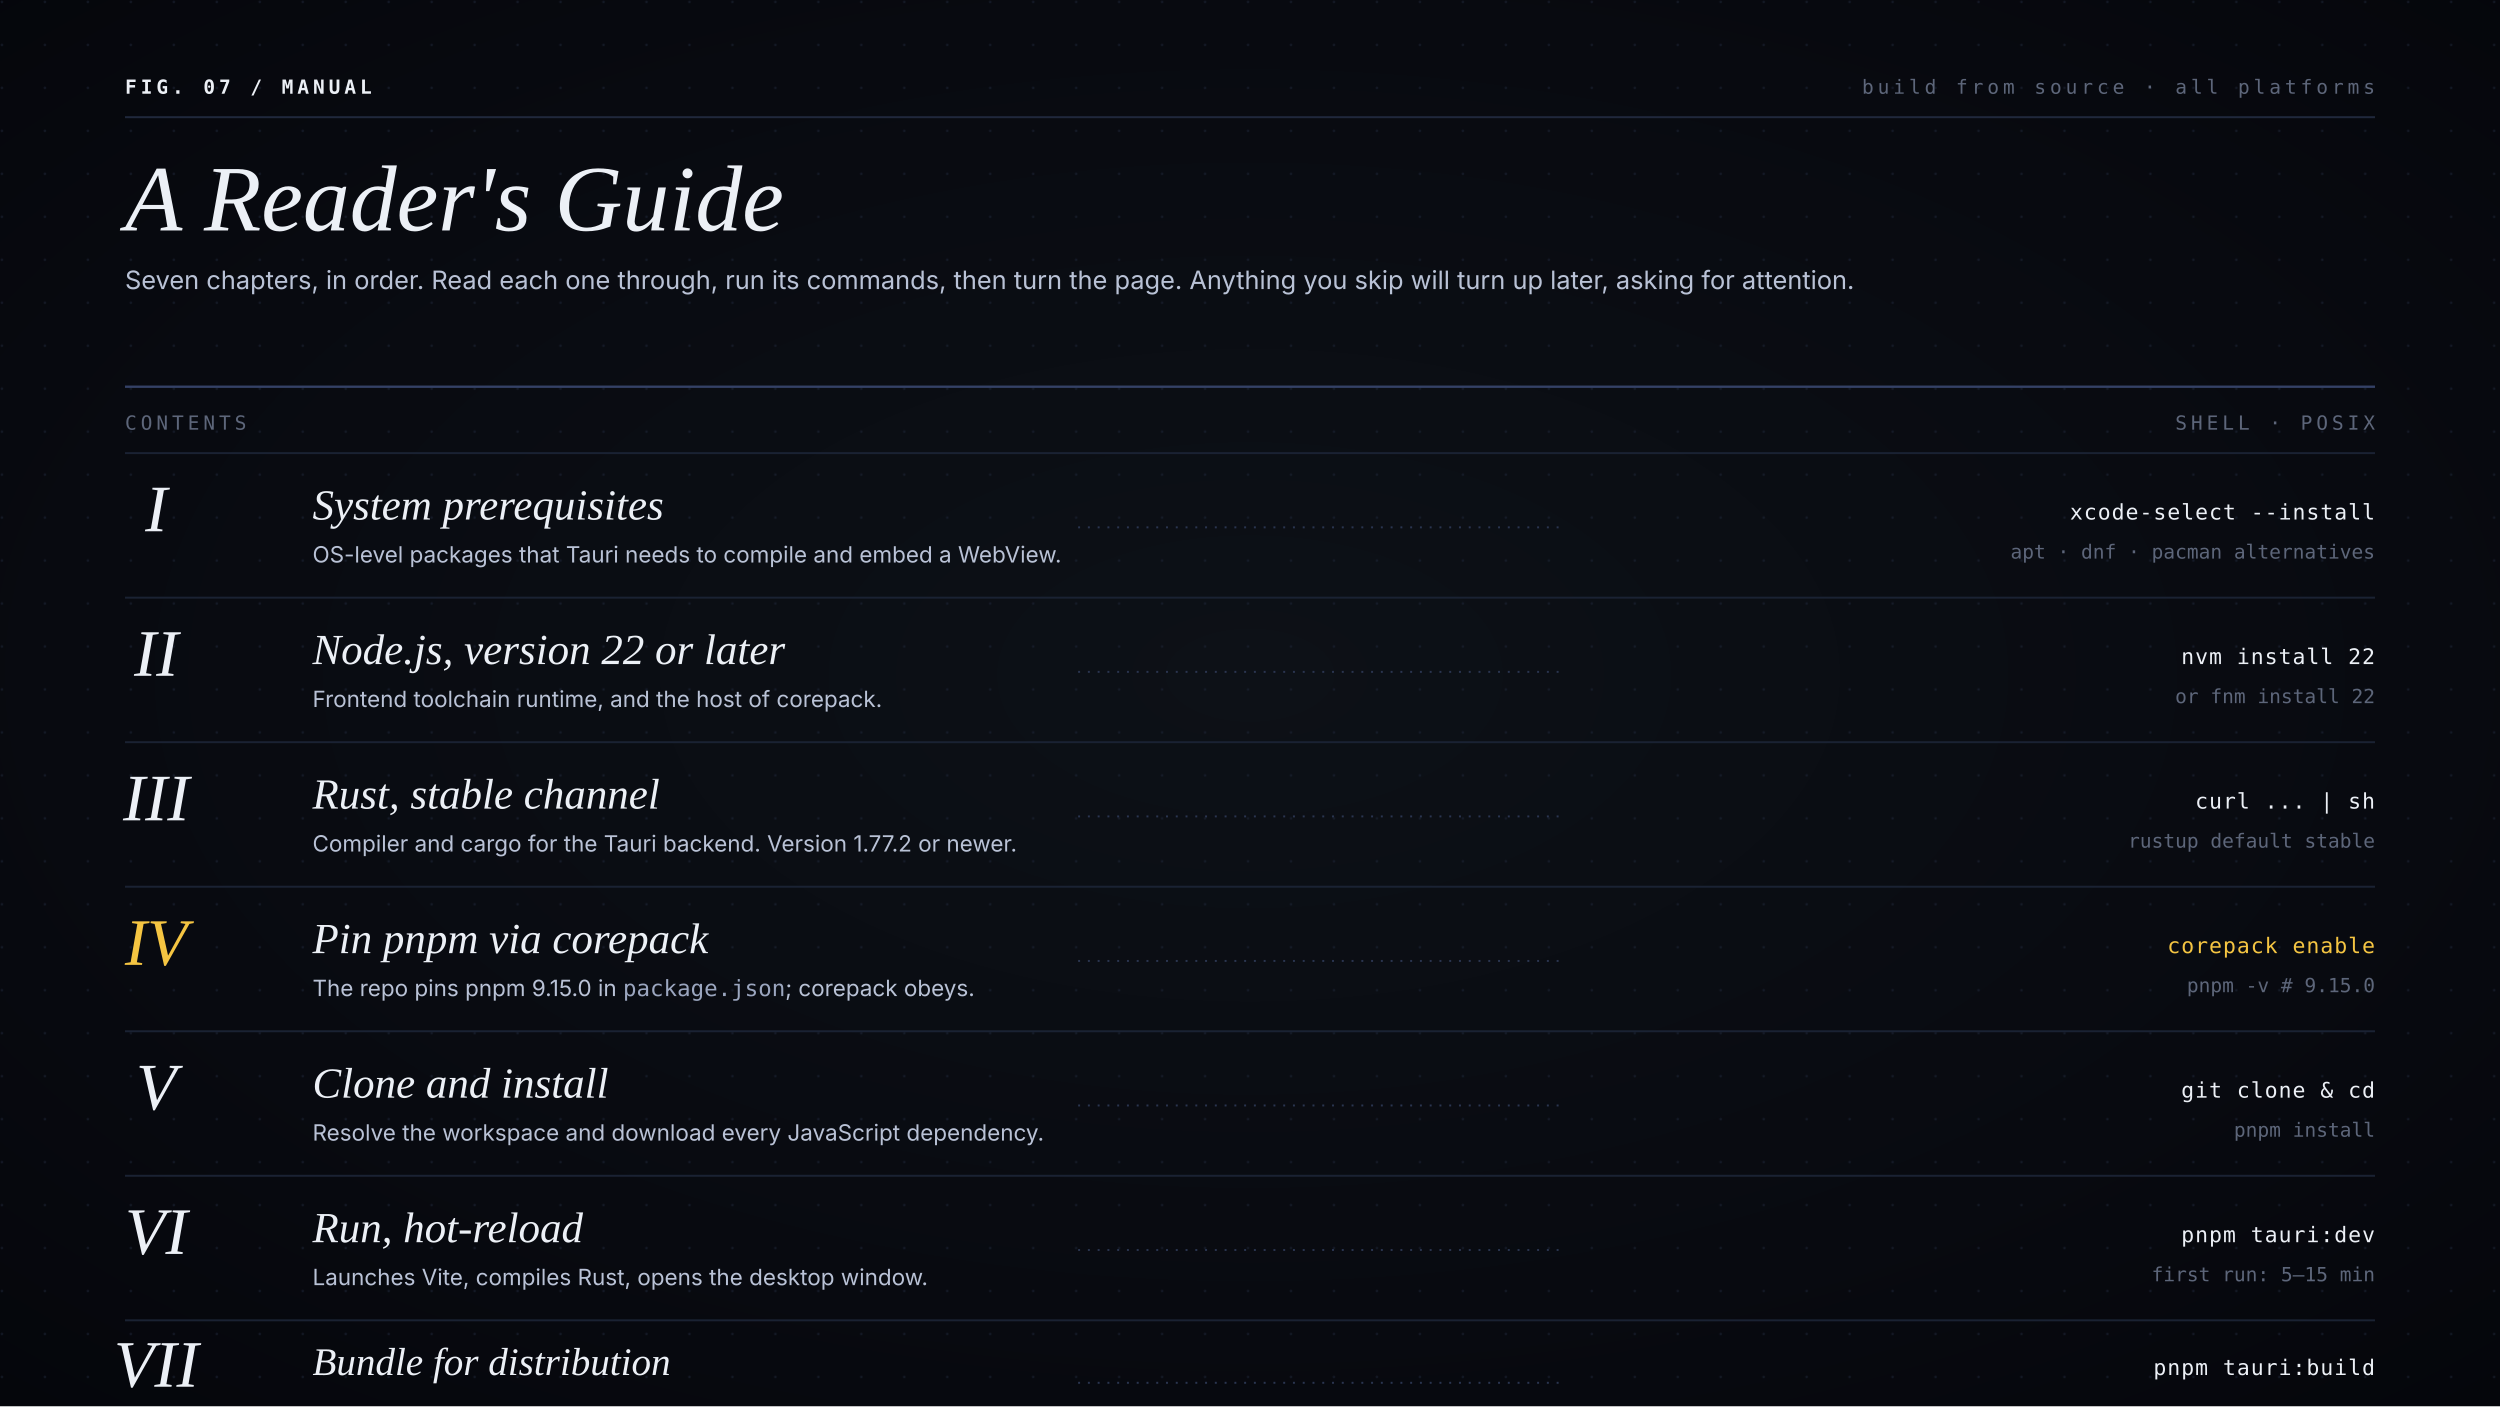
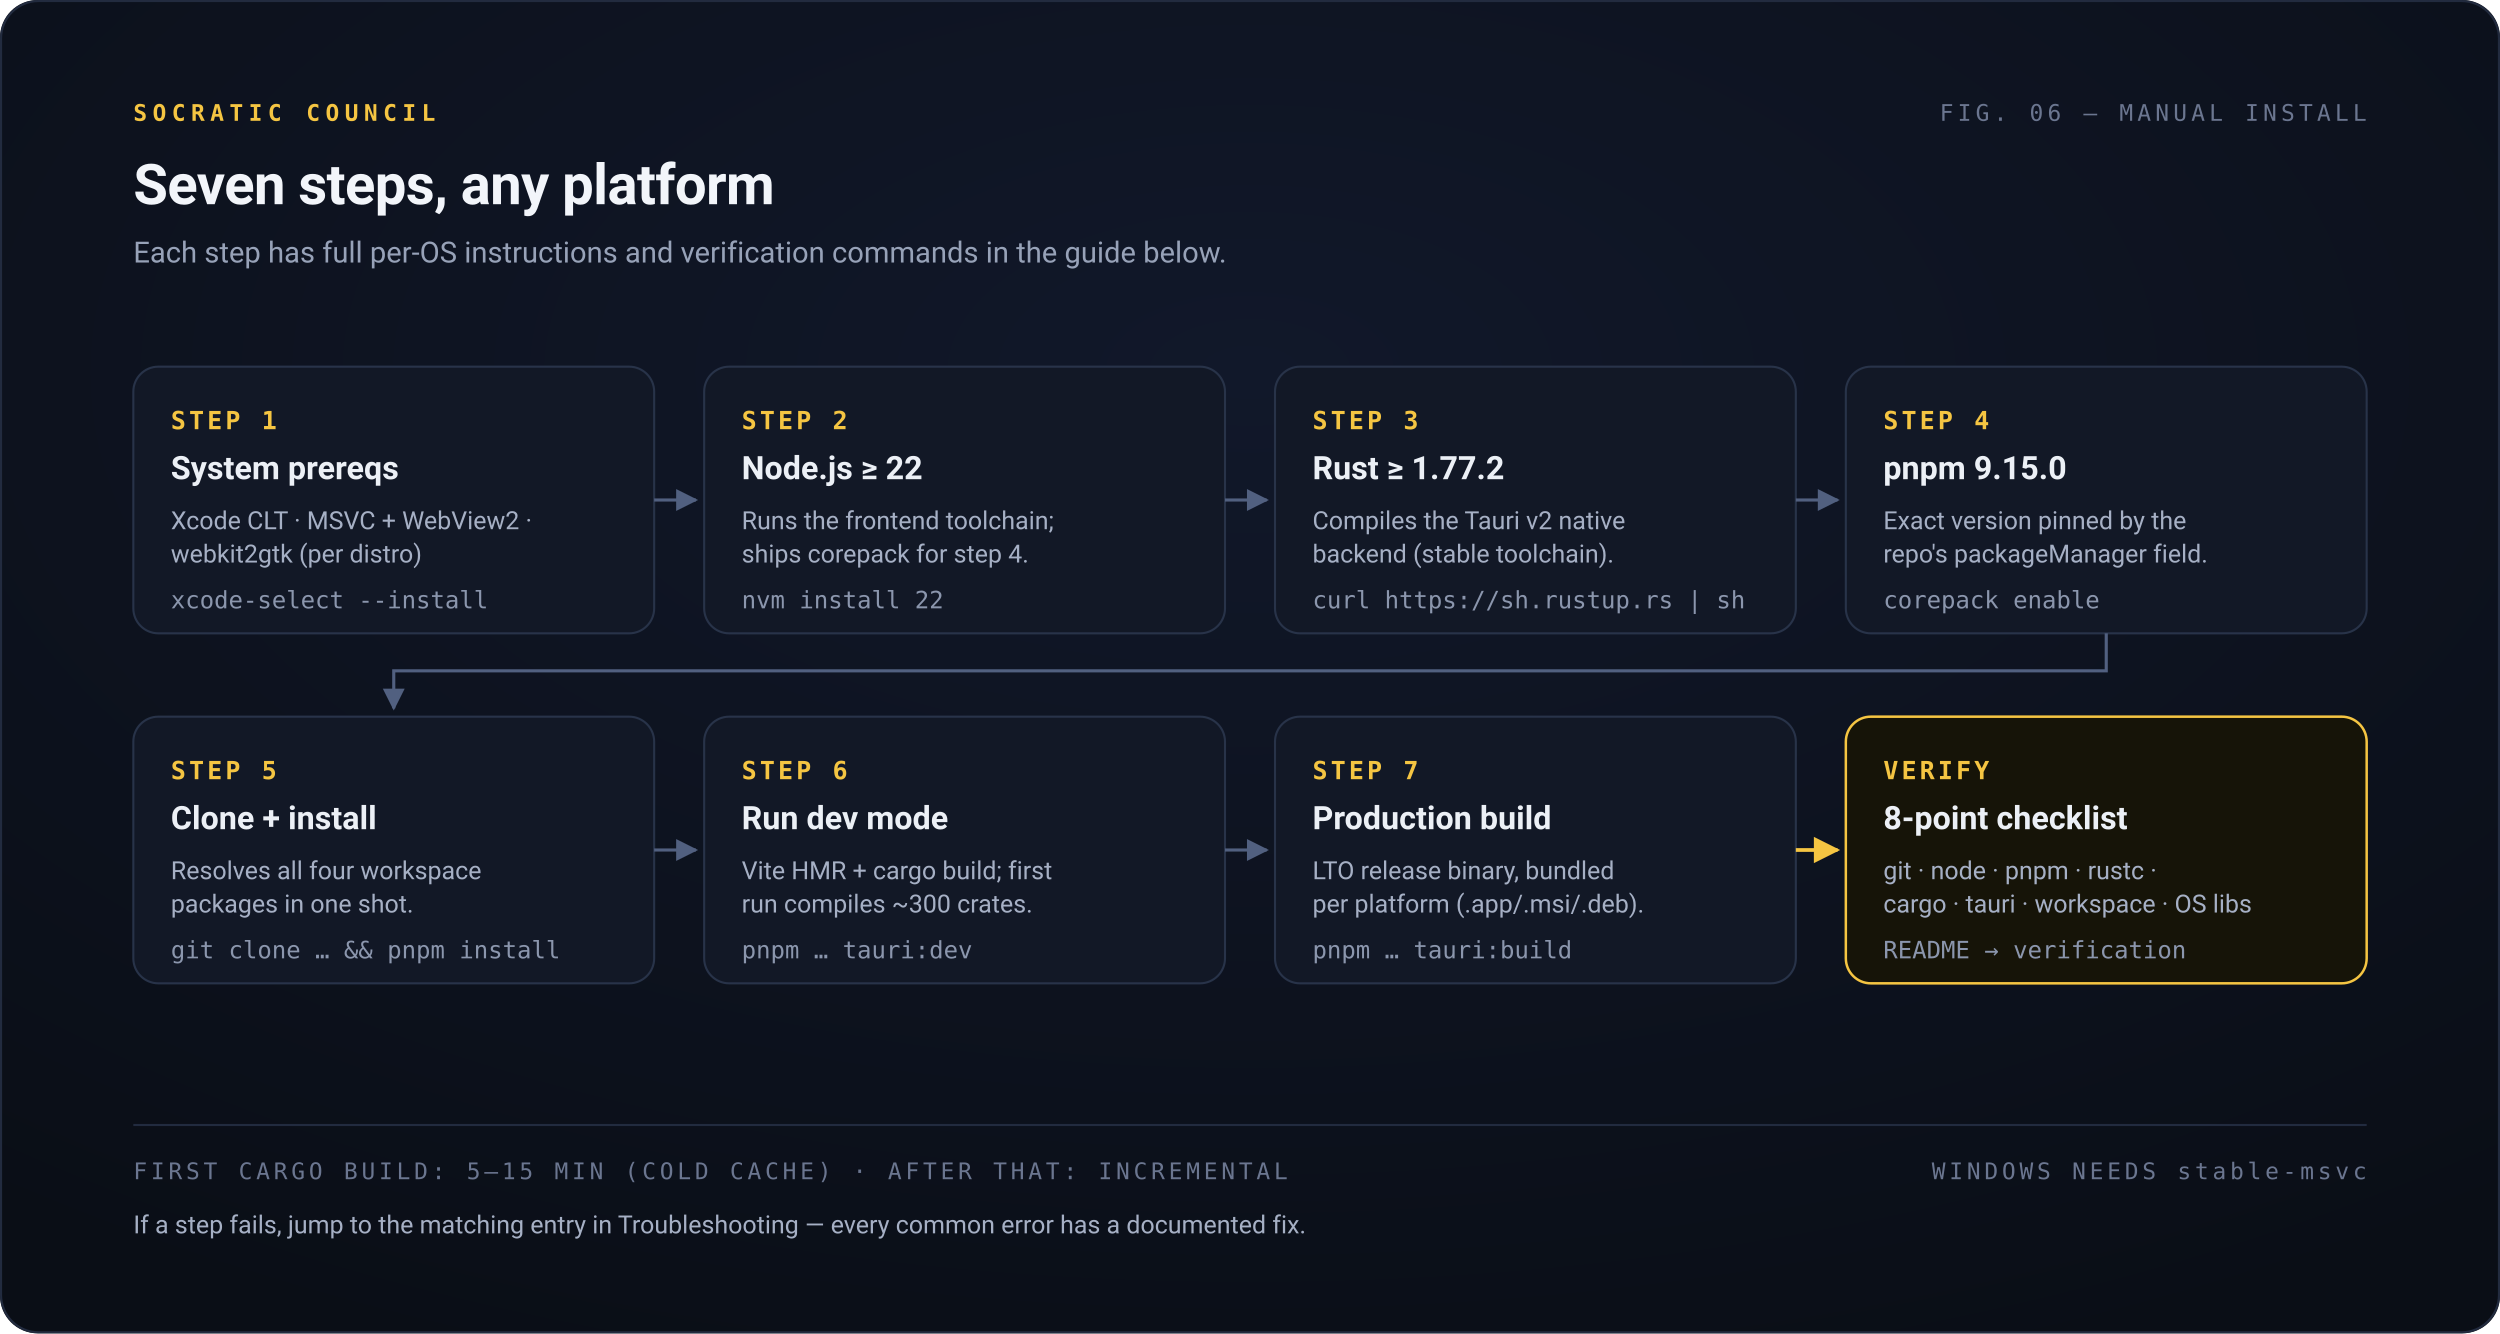
- <svg xmlns="http://www.w3.org/2000/svg" viewBox="0 0 1280 720" role="img" aria-labelledby="title desc" preserveAspectRatio="xMidYMid meet">
+ <svg xmlns="http://www.w3.org/2000/svg" viewBox="0 0 1200 640" role="img" aria-labelledby="title desc" preserveAspectRatio="xMidYMid meet">
  <defs>
-     <radialGradient id="page" cx="50%" cy="48%" r="78%">
-       <stop offset="0%" stop-color="#0d1117" />
-       <stop offset="60%" stop-color="#080a10" />
-       <stop offset="100%" stop-color="#04050a" />
+     <style>
+       .sans { font-family: -apple-system, 'Segoe UI', Roboto, 'Helvetica Neue', Arial, sans-serif; }
+       .mono { font-family: 'SF Mono', 'Cascadia Code', 'JetBrains Mono', Menlo, Consolas, monospace; }
+       .h1   { fill: #F2F5FA; font-size: 27px; font-weight: 700; letter-spacing: -0.3px; }
+       .sub  { fill: #97A2B8; font-size: 14px; }
+       .tag  { fill: #F5C542; font-size: 11px; font-weight: 600; letter-spacing: 2.6px; }
+       .meta { fill: #6B7690; font-size: 11px; letter-spacing: 2px; }
+       .num   { fill: #F5C542; font-size: 12px; font-weight: 700; letter-spacing: 1.5px; }
+       .title2{ fill: #ECF0F6; font-size: 15.5px; font-weight: 650; }
+       .body2 { fill: #A6B0C5; font-size: 12px; }
+       .cmd2  { fill: #8B96AD; font-size: 11.5px; }
+       .footer{ fill: #6B7690; font-size: 11px; letter-spacing: 1.8px; }
+       .edge  { stroke: #516080; stroke-width: 1.5; fill: none; }
+       .edgegold { stroke: #F5C542; stroke-width: 1.8; fill: none; }
+     </style>
+     <radialGradient id="bgGlow6" cx="50%" cy="28%" r="80%">
+       <stop offset="0%" stop-color="#11182A" />
+       <stop offset="100%" stop-color="#0A0E16" />
    </radialGradient>
-     <pattern id="dotgrid" width="22" height="22" patternUnits="userSpaceOnUse">
-       <circle cx="1" cy="1" r="0.7" fill="#1c2434" fill-opacity="0.55" />
-     </pattern>
-     <style>
-       .display { font-family: 'Cormorant Garamond', 'Hoefler Text', Garamond, 'Times New Roman', serif; }
-       .body    { font-family: 'Manrope', -apple-system, BlinkMacSystemFont, 'Helvetica Neue', sans-serif; }
-       .mono    { font-family: 'JetBrains Mono', 'SF Mono', Menlo, Consolas, monospace; }
-       .ink     { fill: #ecf0f6; }
-       .body-c  { fill: #b9c2d6; }
-       .muted   { fill: #5d667a; }
-       .gold    { fill: #f5c542; }
-       .stroke-hair { stroke: #20283c; stroke-width: 1; fill: none; }
-       .stroke-hair-strong { stroke: #344166; stroke-width: 1.2; fill: none; }
-       .stroke-rule { stroke: #1a2233; stroke-width: 1; fill: none; }
-       .leader { stroke: #2a3550; stroke-width: 1; stroke-dasharray: 1 4; fill: none; }
-     </style>
+     <marker id="arr6" viewBox="0 0 10 10" refX="9" refY="5" markerWidth="7" markerHeight="7" orient="auto-start-reverse">
+       <path d="M 0 0 L 10 5 L 0 10 z" fill="#516080" />
+     </marker>
+     <marker id="arrGold6" viewBox="0 0 10 10" refX="9" refY="5" markerWidth="7" markerHeight="7" orient="auto-start-reverse">
+       <path d="M 0 0 L 10 5 L 0 10 z" fill="#F5C542" />
+     </marker>
  </defs>
-   <rect width="1280" height="720" fill="url(#page)" />
-   <rect width="1280" height="720" fill="url(#dotgrid)" />
-   <line x1="64" y1="60" x2="1216" y2="60" class="stroke-hair" />
-   <text x="64" y="48" class="mono ink" font-size="10" font-weight="600" letter-spacing="2">FIG. 07 / MANUAL</text>
-   <text x="1216" y="48" class="mono muted" font-size="10" letter-spacing="2" text-anchor="end">build from source · all platforms</text>
-   <text x="64" y="118" class="display ink" font-style="italic" font-size="48">A Reader's Guide</text>
-   <text x="64" y="148" class="body body-c" font-size="13">Seven chapters, in order. Read each one through, run its commands, then turn the page. Anything you skip will turn up later, asking for attention.</text>
-   <line x1="64" y1="198" x2="1216" y2="198" class="stroke-hair-strong" />
-   <text x="64" y="220" class="mono muted" font-size="10" letter-spacing="2">CONTENTS</text>
-   <text x="1216" y="220" class="mono muted" font-size="10" letter-spacing="2" text-anchor="end">SHELL · POSIX</text>
-   <line x1="64" y1="232" x2="1216" y2="232" class="stroke-rule" />
-   <g transform="translate(0,272)">
-     <text x="80" y="0" class="display ink" font-style="italic" font-size="34" text-anchor="middle">I</text>
-     <text x="160" y="-6" class="display ink" font-style="italic" font-size="22">System prerequisites</text>
-     <text x="160" y="16" class="body body-c" font-size="11.5">OS-level packages that Tauri needs to compile and embed a WebView.</text>
-     <line x1="552" y1="-2" x2="800" y2="-2" class="leader" />
-     <text x="1216" y="-6" class="mono ink" font-size="11" letter-spacing="0.5" text-anchor="end">xcode-select --install</text>
-     <text x="1216" y="14" class="mono muted" font-size="10" text-anchor="end">apt · dnf · pacman alternatives</text>
+   <rect width="1200" height="640" rx="18" fill="url(#bgGlow6)" />
+   <rect x="0.5" y="0.5" width="1199" height="639" rx="18" fill="none" stroke="#222B3F" />
+   <text x="64" y="58" class="mono tag">SOCRATIC COUNCIL</text>
+   <text x="1136" y="58" class="mono meta" text-anchor="end">FIG. 06 — MANUAL INSTALL</text>
+   <text x="64" y="98" class="sans h1">Seven steps, any platform</text>
+   <text x="64" y="126" class="sans sub">Each step has full per-OS instructions and verification commands in the guide below.</text>
+   <g transform="translate(64,176)">
+     <rect width="250" height="128" rx="12" fill="#121826" stroke="#283349" />
+     <text x="18" y="30" class="mono num">STEP 1</text>
+     <text x="18" y="54" class="sans title2">System prereqs</text>
+     <text x="18" y="78" class="sans body2">Xcode CLT · MSVC + WebView2 ·</text>
+     <text x="18" y="94" class="sans body2">webkit2gtk (per distro)</text>
+     <text x="18" y="116" class="mono cmd2">xcode-select --install</text>
  </g>
-   <line x1="64" y1="306" x2="1216" y2="306" class="stroke-rule" />
-   <g transform="translate(0,346)">
-     <text x="80" y="0" class="display ink" font-style="italic" font-size="34" text-anchor="middle">II</text>
-     <text x="160" y="-6" class="display ink" font-style="italic" font-size="22">Node.js, version 22 or later</text>
-     <text x="160" y="16" class="body body-c" font-size="11.5">Frontend toolchain runtime, and the host of corepack.</text>
-     <line x1="552" y1="-2" x2="800" y2="-2" class="leader" />
-     <text x="1216" y="-6" class="mono ink" font-size="11" letter-spacing="0.5" text-anchor="end">nvm install 22</text>
-     <text x="1216" y="14" class="mono muted" font-size="10" text-anchor="end">or fnm install 22</text>
+   <line x1="314" y1="240" x2="334" y2="240" class="edge" marker-end="url(#arr6)" />
+   <g transform="translate(338,176)">
+     <rect width="250" height="128" rx="12" fill="#121826" stroke="#283349" />
+     <text x="18" y="30" class="mono num">STEP 2</text>
+     <text x="18" y="54" class="sans title2">Node.js ≥ 22</text>
+     <text x="18" y="78" class="sans body2">Runs the frontend toolchain;</text>
+     <text x="18" y="94" class="sans body2">ships corepack for step 4.</text>
+     <text x="18" y="116" class="mono cmd2">nvm install 22</text>
  </g>
-   <line x1="64" y1="380" x2="1216" y2="380" class="stroke-rule" />
-   <g transform="translate(0,420)">
-     <text x="80" y="0" class="display ink" font-style="italic" font-size="34" text-anchor="middle">III</text>
-     <text x="160" y="-6" class="display ink" font-style="italic" font-size="22">Rust, stable channel</text>
-     <text x="160" y="16" class="body body-c" font-size="11.5">Compiler and cargo for the Tauri backend. Version 1.77.2 or newer.</text>
-     <line x1="552" y1="-2" x2="800" y2="-2" class="leader" />
-     <text x="1216" y="-6" class="mono ink" font-size="11" letter-spacing="0.5" text-anchor="end">curl ... | sh</text>
-     <text x="1216" y="14" class="mono muted" font-size="10" text-anchor="end">rustup default stable</text>
+   <line x1="588" y1="240" x2="608" y2="240" class="edge" marker-end="url(#arr6)" />
+   <g transform="translate(612,176)">
+     <rect width="250" height="128" rx="12" fill="#121826" stroke="#283349" />
+     <text x="18" y="30" class="mono num">STEP 3</text>
+     <text x="18" y="54" class="sans title2">Rust ≥ 1.77.2</text>
+     <text x="18" y="78" class="sans body2">Compiles the Tauri v2 native</text>
+     <text x="18" y="94" class="sans body2">backend (stable toolchain).</text>
+     <text x="18" y="116" class="mono cmd2">curl https://sh.rustup.rs | sh</text>
  </g>
-   <line x1="64" y1="454" x2="1216" y2="454" class="stroke-rule" />
-   <g transform="translate(0,494)">
-     <text x="80" y="0" class="display gold" font-style="italic" font-size="34" text-anchor="middle">IV</text>
-     <text x="160" y="-6" class="display ink" font-style="italic" font-size="22">Pin pnpm via corepack</text>
-     <text x="160" y="16" class="body body-c" font-size="11.5">The repo pins pnpm 9.15.0 in <tspan class="mono" fill="#9ba6bf">package.json</tspan>; corepack obeys.</text>
-     <line x1="552" y1="-2" x2="800" y2="-2" class="leader" />
-     <text x="1216" y="-6" class="mono gold" font-size="11" letter-spacing="0.5" text-anchor="end">corepack enable</text>
-     <text x="1216" y="14" class="mono muted" font-size="10" text-anchor="end">pnpm -v   # 9.15.0</text>
+   <line x1="862" y1="240" x2="882" y2="240" class="edge" marker-end="url(#arr6)" />
+   <g transform="translate(886,176)">
+     <rect width="250" height="128" rx="12" fill="#121826" stroke="#283349" />
+     <text x="18" y="30" class="mono num">STEP 4</text>
+     <text x="18" y="54" class="sans title2">pnpm 9.15.0</text>
+     <text x="18" y="78" class="sans body2">Exact version pinned by the</text>
+     <text x="18" y="94" class="sans body2">repo's packageManager field.</text>
+     <text x="18" y="116" class="mono cmd2">corepack enable</text>
  </g>
-   <line x1="64" y1="528" x2="1216" y2="528" class="stroke-rule" />
-   <g transform="translate(0,568)">
-     <text x="80" y="0" class="display ink" font-style="italic" font-size="34" text-anchor="middle">V</text>
-     <text x="160" y="-6" class="display ink" font-style="italic" font-size="22">Clone and install</text>
-     <text x="160" y="16" class="body body-c" font-size="11.5">Resolve the workspace and download every JavaScript dependency.</text>
-     <line x1="552" y1="-2" x2="800" y2="-2" class="leader" />
-     <text x="1216" y="-6" class="mono ink" font-size="11" letter-spacing="0.5" text-anchor="end">git clone &amp; cd</text>
-     <text x="1216" y="14" class="mono muted" font-size="10" text-anchor="end">pnpm install</text>
+   <path d="M 1011 304 L 1011 322 L 189 322 L 189 340" class="edge" marker-end="url(#arr6)" />
+   <g transform="translate(64,344)">
+     <rect width="250" height="128" rx="12" fill="#121826" stroke="#283349" />
+     <text x="18" y="30" class="mono num">STEP 5</text>
+     <text x="18" y="54" class="sans title2">Clone + install</text>
+     <text x="18" y="78" class="sans body2">Resolves all four workspace</text>
+     <text x="18" y="94" class="sans body2">packages in one shot.</text>
+     <text x="18" y="116" class="mono cmd2">git clone … &amp;&amp; pnpm install</text>
  </g>
-   <line x1="64" y1="602" x2="1216" y2="602" class="stroke-rule" />
-   <g transform="translate(0,642)">
-     <text x="80" y="0" class="display ink" font-style="italic" font-size="34" text-anchor="middle">VI</text>
-     <text x="160" y="-6" class="display ink" font-style="italic" font-size="22">Run, hot-reload</text>
-     <text x="160" y="16" class="body body-c" font-size="11.5">Launches Vite, compiles Rust, opens the desktop window.</text>
-     <line x1="552" y1="-2" x2="800" y2="-2" class="leader" />
-     <text x="1216" y="-6" class="mono ink" font-size="11" letter-spacing="0.5" text-anchor="end">pnpm tauri:dev</text>
-     <text x="1216" y="14" class="mono muted" font-size="10" text-anchor="end">first run: 5–15 min</text>
+   <line x1="314" y1="408" x2="334" y2="408" class="edge" marker-end="url(#arr6)" />
+   <g transform="translate(338,344)">
+     <rect width="250" height="128" rx="12" fill="#121826" stroke="#283349" />
+     <text x="18" y="30" class="mono num">STEP 6</text>
+     <text x="18" y="54" class="sans title2">Run dev mode</text>
+     <text x="18" y="78" class="sans body2">Vite HMR + cargo build; first</text>
+     <text x="18" y="94" class="sans body2">run compiles ~300 crates.</text>
+     <text x="18" y="116" class="mono cmd2">pnpm … tauri:dev</text>
  </g>
-   <line x1="64" y1="676" x2="1216" y2="676" class="stroke-rule" />
-   <g transform="translate(0,710)">
-     <text x="80" y="0" class="display ink" font-style="italic" font-size="34" text-anchor="middle">VII</text>
-     <text x="160" y="-6" class="display ink" font-style="italic" font-size="20">Bundle for distribution</text>
-     <line x1="552" y1="-2" x2="800" y2="-2" class="leader" />
-     <text x="1216" y="-6" class="mono ink" font-size="11" letter-spacing="0.5" text-anchor="end">pnpm tauri:build</text>
+   <line x1="588" y1="408" x2="608" y2="408" class="edge" marker-end="url(#arr6)" />
+   <g transform="translate(612,344)">
+     <rect width="250" height="128" rx="12" fill="#121826" stroke="#283349" />
+     <text x="18" y="30" class="mono num">STEP 7</text>
+     <text x="18" y="54" class="sans title2">Production build</text>
+     <text x="18" y="78" class="sans body2">LTO release binary, bundled</text>
+     <text x="18" y="94" class="sans body2">per platform (.app/.msi/.deb).</text>
+     <text x="18" y="116" class="mono cmd2">pnpm … tauri:build</text>
  </g>
+   <line x1="862" y1="408" x2="882" y2="408" class="edgegold" marker-end="url(#arrGold6)" />
+   <g transform="translate(886,344)">
+     <rect width="250" height="128" rx="12" fill="#161408" stroke="#F5C542" stroke-width="1.2" />
+     <text x="18" y="30" class="mono num">VERIFY</text>
+     <text x="18" y="54" class="sans title2">8-point checklist</text>
+     <text x="18" y="78" class="sans body2">git · node · pnpm · rustc ·</text>
+     <text x="18" y="94" class="sans body2">cargo · tauri · workspace · OS libs</text>
+     <text x="18" y="116" class="mono cmd2">README → verification</text>
+   </g>
+   <line x1="64" y1="540" x2="1136" y2="540" stroke="#222B3F" />
+   <text x="64" y="566" class="mono footer">FIRST CARGO BUILD: 5–15 MIN (COLD CACHE) · AFTER THAT: INCREMENTAL</text>
+   <text x="1136" y="566" class="mono footer" text-anchor="end">WINDOWS NEEDS stable-msvc</text>
+   <text x="64" y="592" class="sans body2">If a step fails, jump to the matching entry in Troubleshooting — every common error has a documented fix.</text>
</svg>
